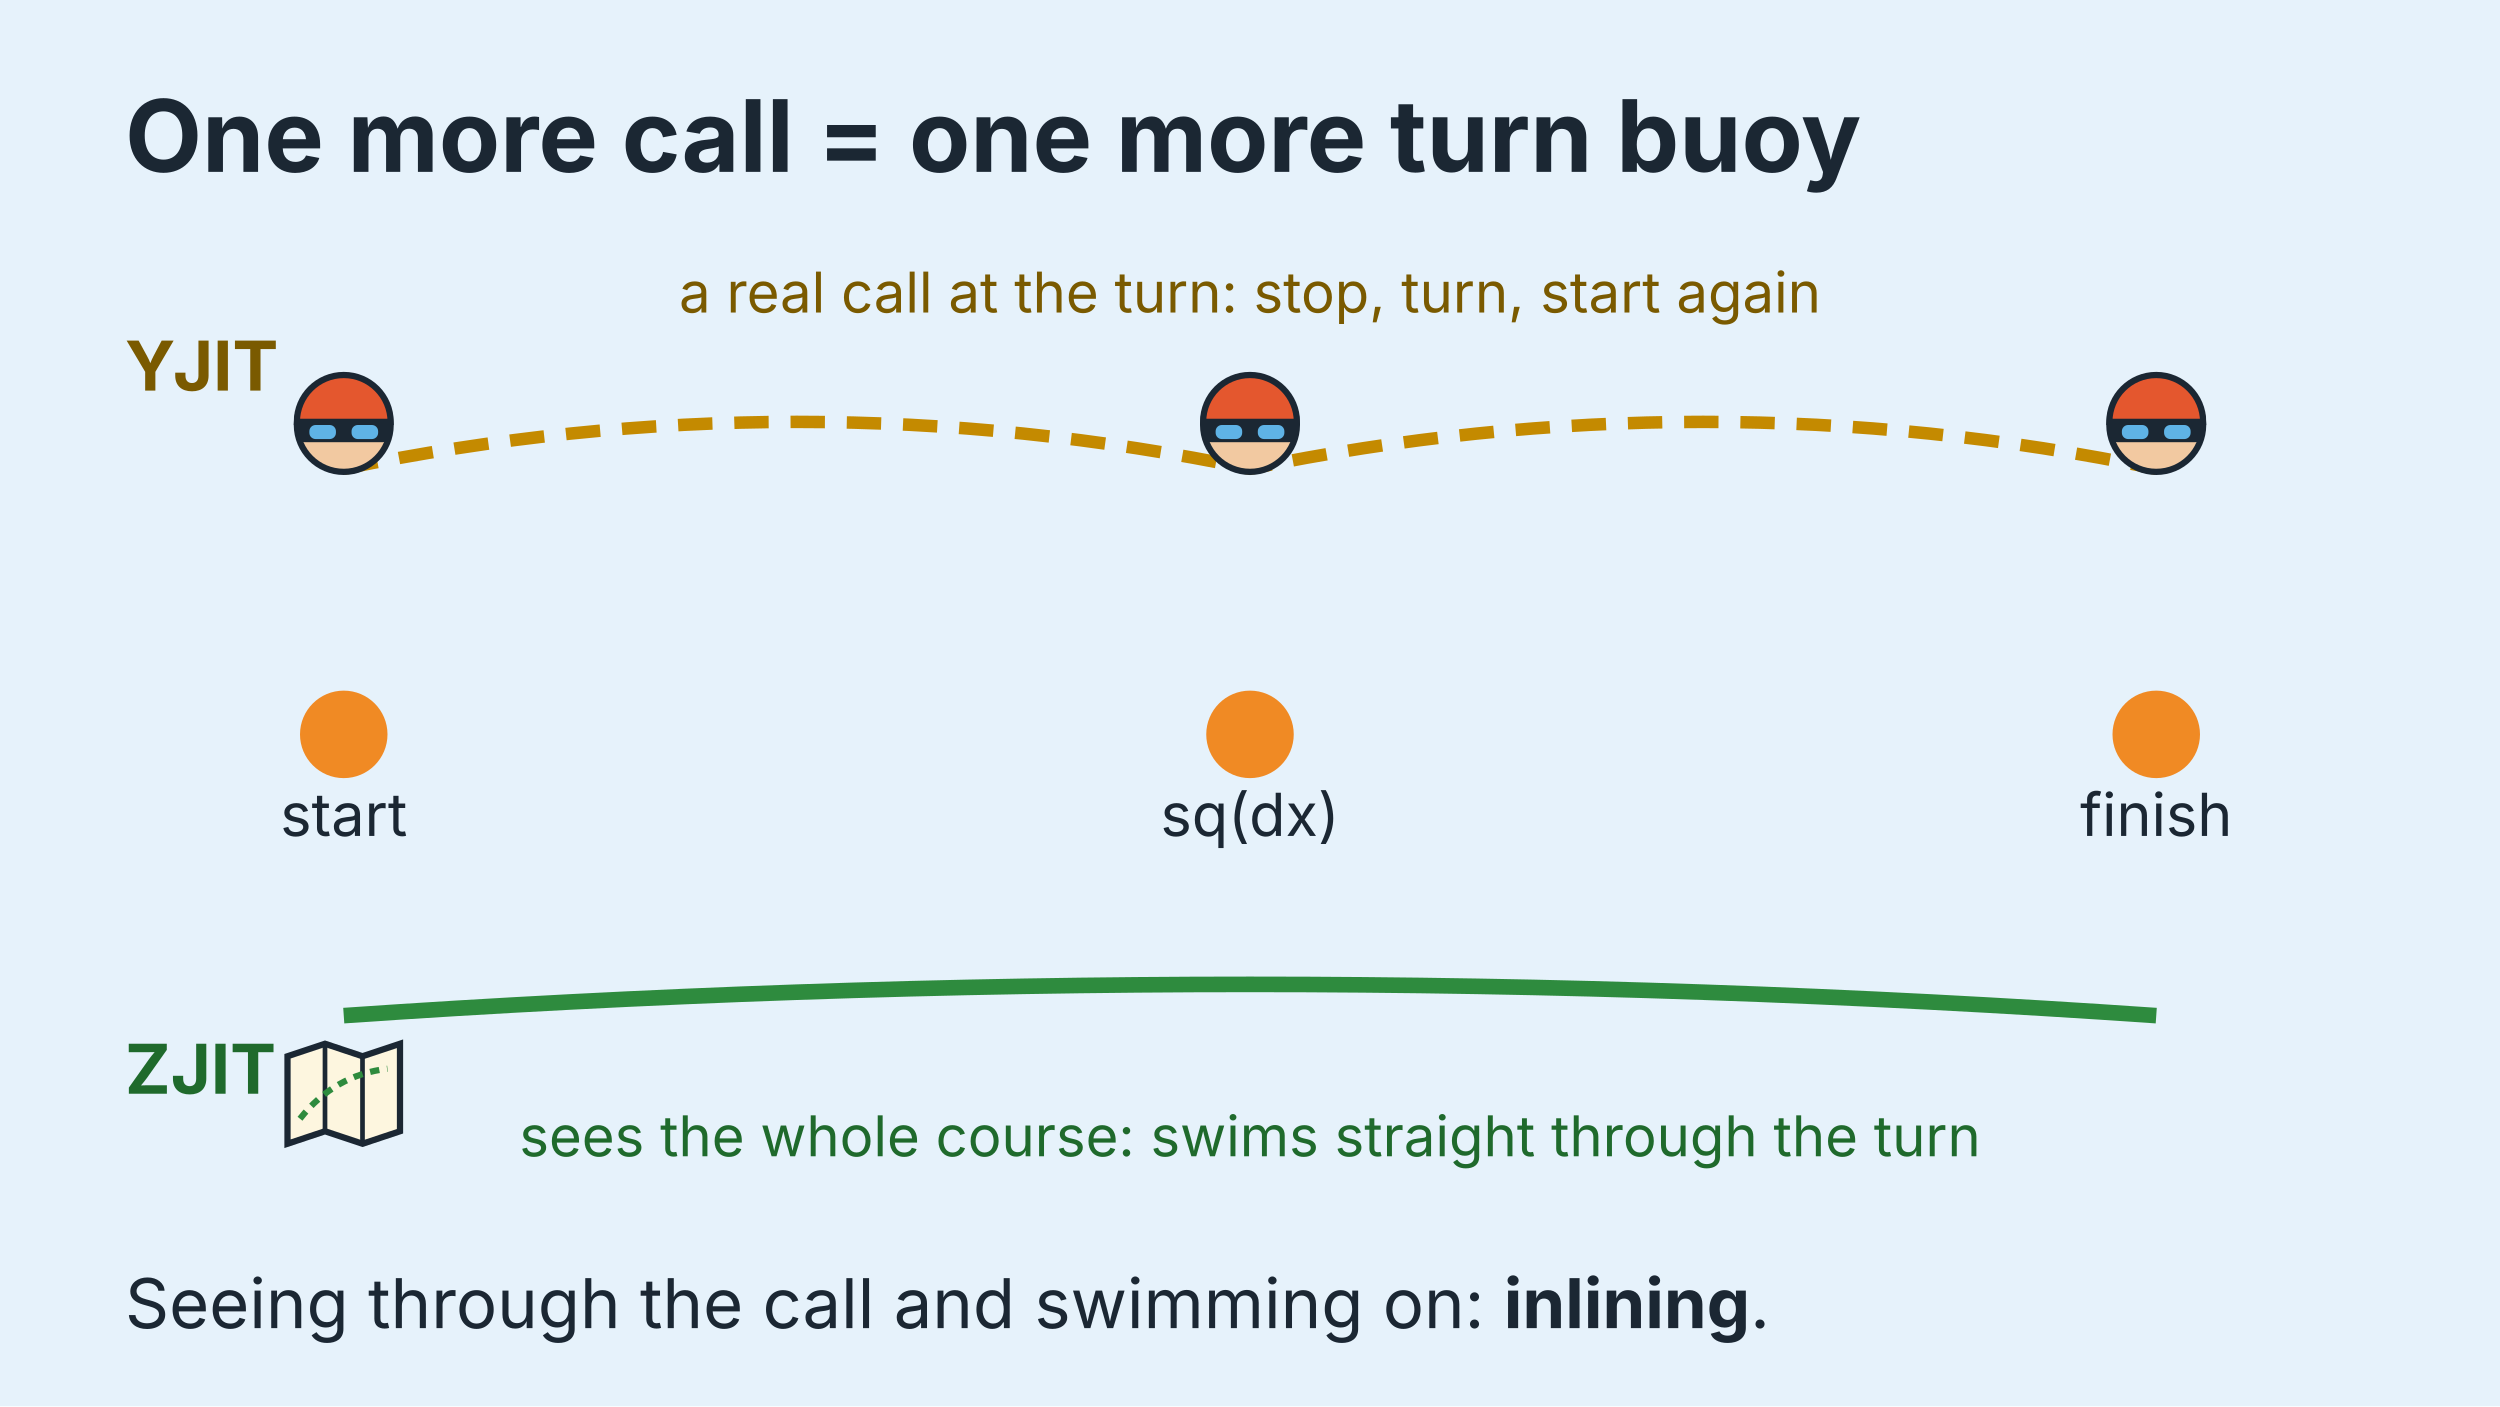
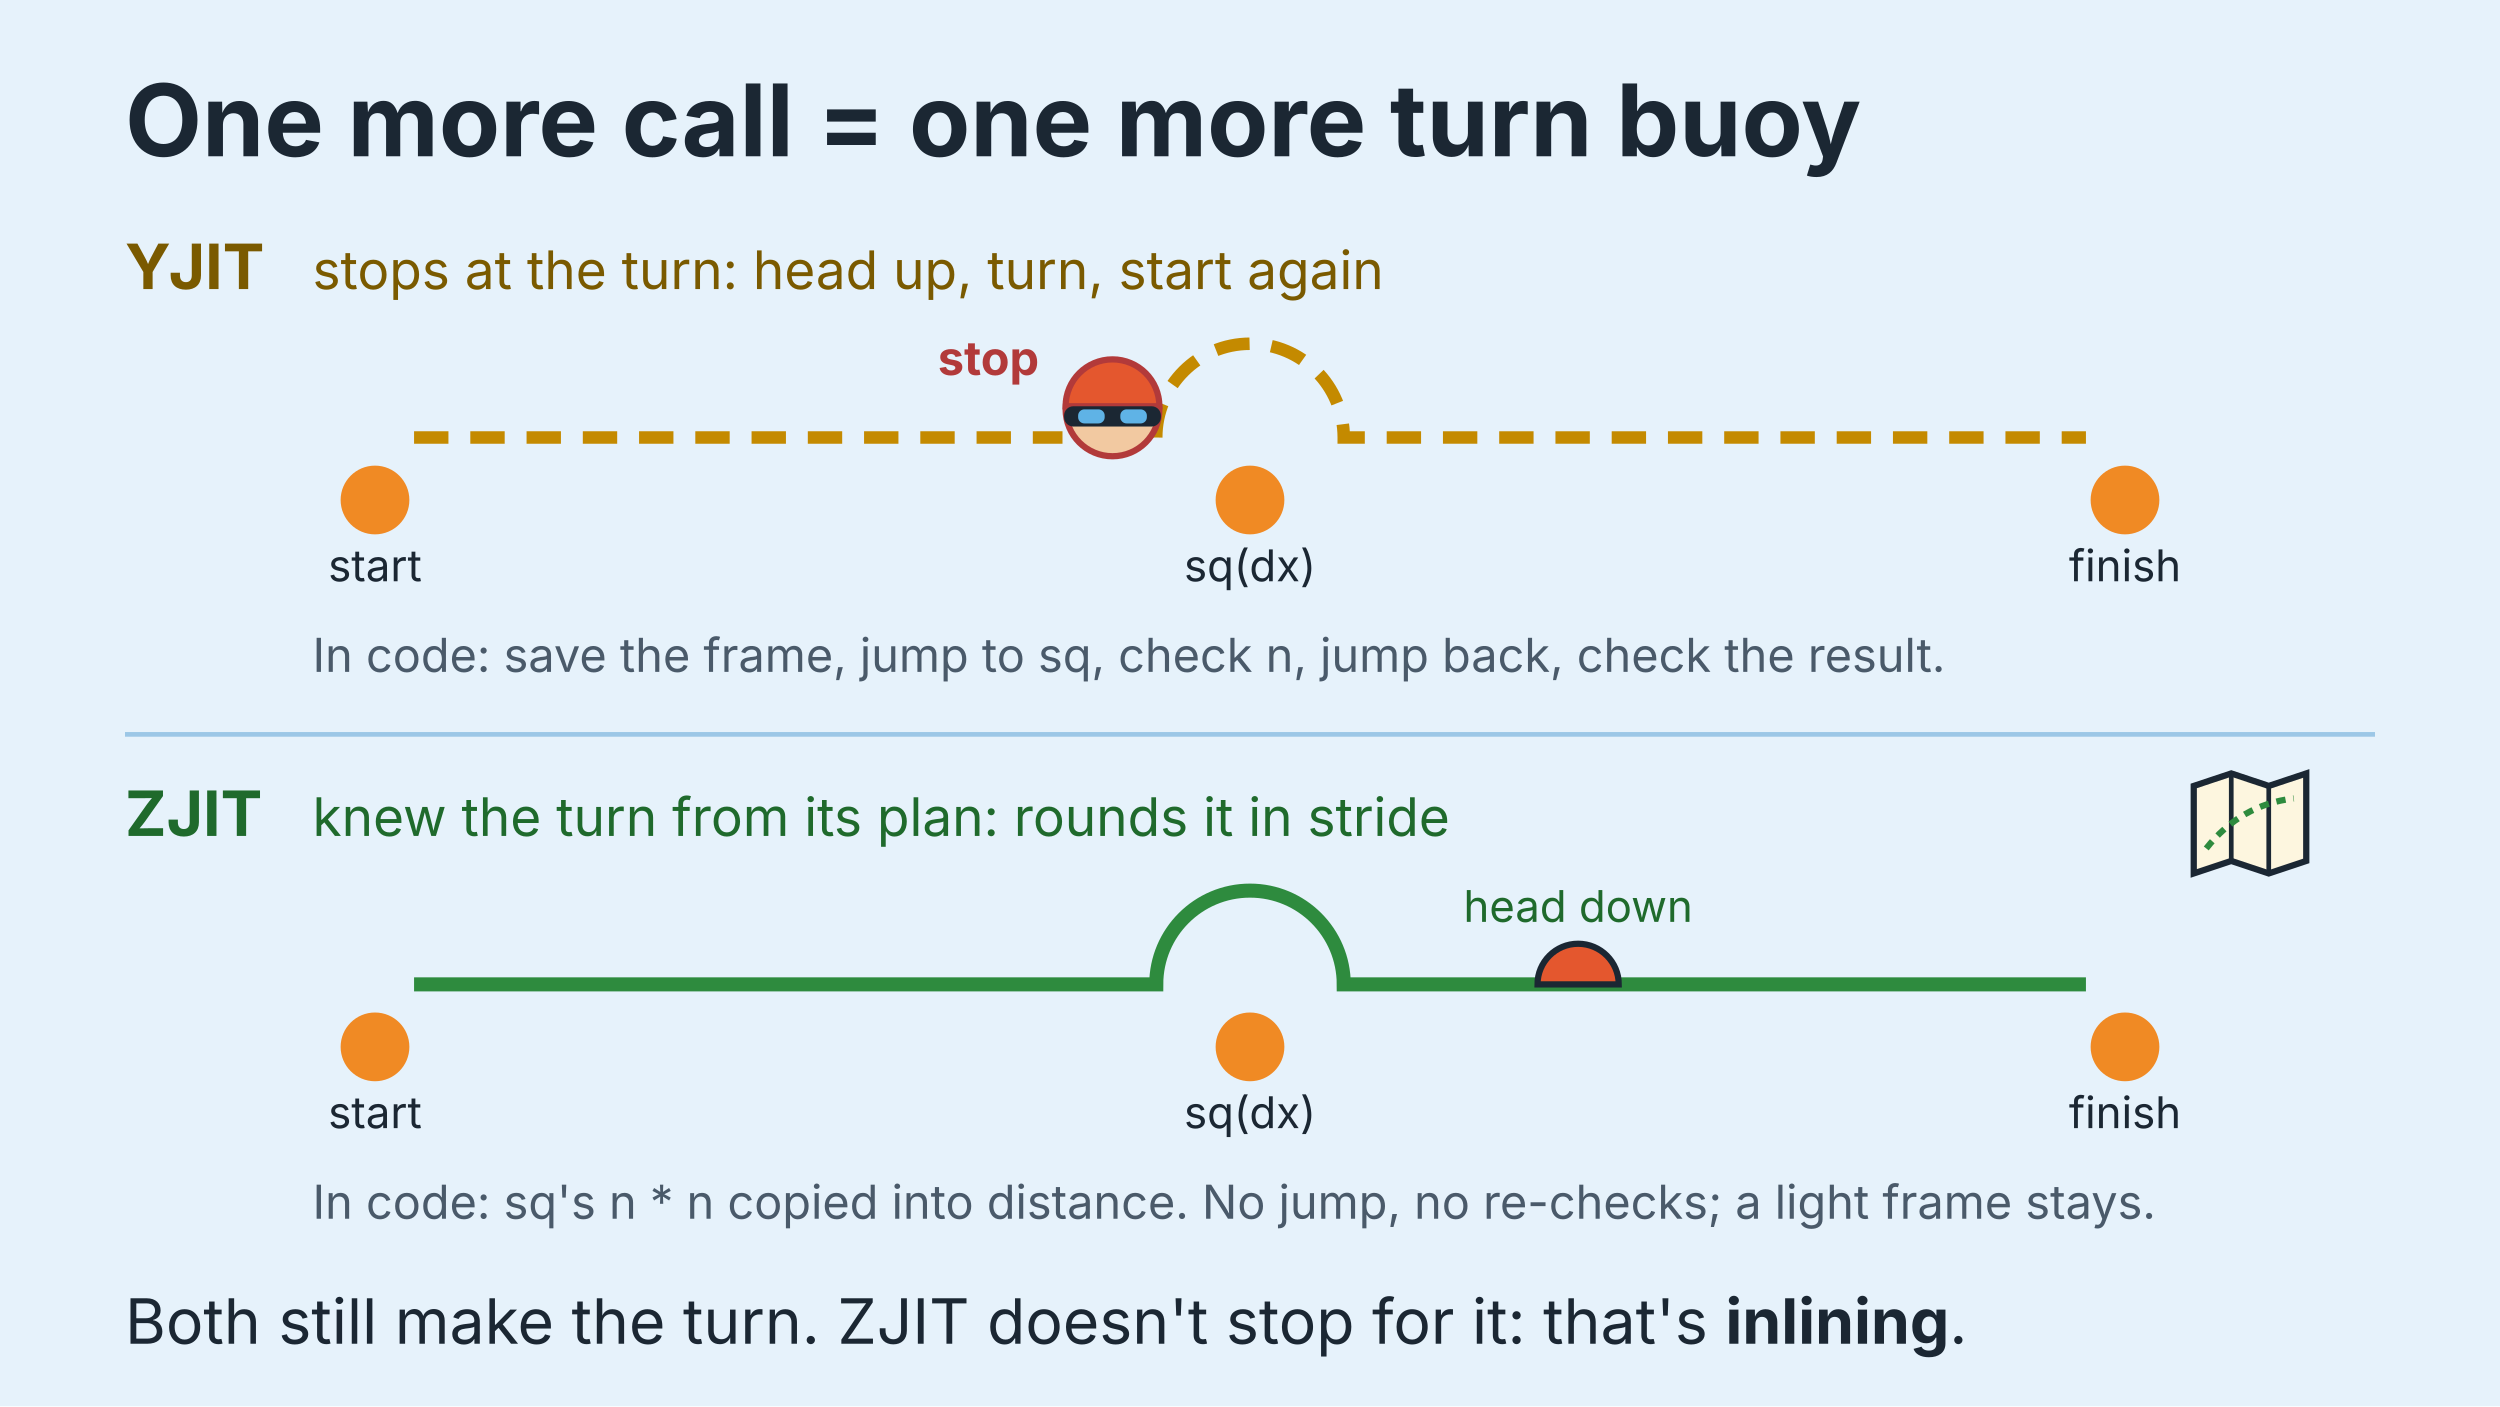
<svg xmlns="http://www.w3.org/2000/svg" viewBox="0 0 1600 900" font-family="system-ui, -apple-system, Segoe UI, sans-serif">
  <rect width="1600" height="900" fill="#e6f2fb" />
-   <text x="80" y="110" font-size="64" font-weight="700" fill="#1b2733">One more call = one more turn buoy</text>
+   <text x="80" y="100" font-size="64" font-weight="700" fill="#1b2733">One more call = one more turn buoy</text>
+   <text x="80" y="185" font-size="40" font-weight="700" fill="#7a5a00">YJIT</text>
+   <text x="200" y="185" font-size="34" fill="#7a5a00">stops at the turn: head up, turn, start again</text>
  <g fill="#f08a24">
-     <circle cx="220" cy="470" r="28" />
-     <circle cx="800" cy="470" r="28" />
-     <circle cx="1380" cy="470" r="28" />
+     <circle cx="240" cy="320" r="22" />
+     <circle cx="800" cy="320" r="22" />
+     <circle cx="1360" cy="320" r="22" />
  </g>
-   <g font-size="38" text-anchor="middle" fill="#1b2733">
-     <text x="220" y="535">start</text>
-     <text x="800" y="535">sq(dx)</text>
-     <text x="1380" y="535">finish</text>
+   <g font-size="28" text-anchor="middle" fill="#1b2733">
+     <text x="240" y="372">start</text>
+     <text x="800" y="372">sq(dx)</text>
+     <text x="1360" y="372">finish</text>
  </g>
-   <text x="80" y="250" font-size="44" font-weight="700" fill="#7a5a00">YJIT</text>
-   <path d="M220 300 Q510 240 800 300 Q1090 240 1380 300" stroke="#c48a00" stroke-width="8" stroke-dasharray="22 14" fill="none" />
-   <g font-size="56" text-anchor="middle">
-     <g transform="translate(220,272)">
-       <circle r="30" fill="#f2c9a1" stroke="#1b2733" stroke-width="4" />
-       <path d="M-30 -2 A30 30 0 0 1 30 -2 Z" fill="#e4572e" stroke="#1b2733" stroke-width="4" />
-       <rect x="-31" y="-2" width="62" height="13" rx="6" fill="#1b2733" />
-       <rect x="-22" y="0" width="17" height="9" rx="4" fill="#5fb3e6" />
-       <rect x="5" y="0" width="17" height="9" rx="4" fill="#5fb3e6" />
-     </g>
-     <g transform="translate(800,272)">
-       <circle r="30" fill="#f2c9a1" stroke="#1b2733" stroke-width="4" />
-       <path d="M-30 -2 A30 30 0 0 1 30 -2 Z" fill="#e4572e" stroke="#1b2733" stroke-width="4" />
-       <rect x="-31" y="-2" width="62" height="13" rx="6" fill="#1b2733" />
-       <rect x="-22" y="0" width="17" height="9" rx="4" fill="#5fb3e6" />
-       <rect x="5" y="0" width="17" height="9" rx="4" fill="#5fb3e6" />
-     </g>
-     <g transform="translate(1380,272)">
-       <circle r="30" fill="#f2c9a1" stroke="#1b2733" stroke-width="4" />
-       <path d="M-30 -2 A30 30 0 0 1 30 -2 Z" fill="#e4572e" stroke="#1b2733" stroke-width="4" />
-       <rect x="-31" y="-2" width="62" height="13" rx="6" fill="#1b2733" />
-       <rect x="-22" y="0" width="17" height="9" rx="4" fill="#5fb3e6" />
-       <rect x="5" y="0" width="17" height="9" rx="4" fill="#5fb3e6" />
-     </g>
+   <path d="M265 280 H680" stroke="#c48a00" stroke-width="8" stroke-dasharray="22 14" fill="none" />
+   <path d="M740 280 A60 60 0 0 1 860 280 H1335" stroke="#c48a00" stroke-width="8" stroke-dasharray="22 14" fill="none" />
+   <g transform="translate(712,262)">
+     <circle r="30" fill="#f2c9a1" stroke="#b23a3a" stroke-width="4" />
+     <path d="M-30 -2 A30 30 0 0 1 30 -2 Z" fill="#e4572e" stroke="#b23a3a" stroke-width="4" />
+     <rect x="-31" y="-2" width="62" height="13" rx="6" fill="#1b2733" />
+     <rect x="-22" y="0" width="17" height="9" rx="4" fill="#5fb3e6" />
+     <rect x="5" y="0" width="17" height="9" rx="4" fill="#5fb3e6" />
  </g>
-   <text x="800" y="200" font-size="36" text-anchor="middle" fill="#7a5a00">a real call at the turn: stop, turn, start again</text>
-   <text x="80" y="700" font-size="44" font-weight="700" fill="#1f6a2c">ZJIT</text>
-   <path d="M220 650 Q800 610 1380 650" stroke="#2e8b3e" stroke-width="10" fill="none" />
-   <g transform="translate(220,698)">
+   <text x="665" y="240" font-size="30" font-weight="700" fill="#b23a3a" text-anchor="end">stop</text>
+   <text x="200" y="430" font-size="30" fill="#4a5a6a">In code: save the frame, jump to sq, check n, jump back, check the result.</text>
+   <path d="M80 470 H1520" stroke="#9cc7e6" stroke-width="3" />
+   <text x="80" y="535" font-size="40" font-weight="700" fill="#1f6a2c">ZJIT</text>
+   <text x="200" y="535" font-size="34" fill="#1f6a2c">knew the turn from its plan: rounds it in stride</text>
+   <g transform="translate(1440,525)">
    <path d="M-36 -22 L-12 -30 L12 -22 L36 -30 L36 26 L12 34 L-12 26 L-36 34 Z" fill="#fdf6df" stroke="#1b2733" stroke-width="4" />
    <path d="M-12 -30 V26 M12 -22 V34" stroke="#1b2733" stroke-width="3" />
    <path d="M-28 18 Q-6 -10 28 -14" stroke="#2e8b3e" stroke-width="4" fill="none" stroke-dasharray="6 5" />
  </g>
-   <text x="800" y="740" font-size="36" text-anchor="middle" fill="#1f6a2c">sees the whole course: swims straight through the turn</text>
-   <text x="80" y="850" font-size="44" fill="#1b2733">Seeing through the call and swimming on: <tspan font-weight="700">inlining</tspan>.</text>
+   <g fill="#f08a24">
+     <circle cx="240" cy="670" r="22" />
+     <circle cx="800" cy="670" r="22" />
+     <circle cx="1360" cy="670" r="22" />
+   </g>
+   <g font-size="28" text-anchor="middle" fill="#1b2733">
+     <text x="240" y="722">start</text>
+     <text x="800" y="722">sq(dx)</text>
+     <text x="1360" y="722">finish</text>
+   </g>
+   <path d="M265 630 H740 A60 60 0 0 1 860 630 H1335" stroke="#2e8b3e" stroke-width="9" fill="none" />
+   <g transform="translate(1010,630)">
+     <path d="M-26 0 A26 26 0 0 1 26 0 Z" fill="#e4572e" stroke="#1b2733" stroke-width="4" />
+   </g>
+   <text x="1010" y="590" font-size="28" fill="#1f6a2c" text-anchor="middle">head down</text>
+   <text x="200" y="780" font-size="30" fill="#4a5a6a">In code: sq's n * n copied into distance. No jump, no re-checks; a light frame stays.</text>
+   <text x="80" y="860" font-size="40" fill="#1b2733">Both still make the turn. ZJIT doesn't stop for it: that's <tspan font-weight="700">inlining</tspan>.</text>
</svg>
